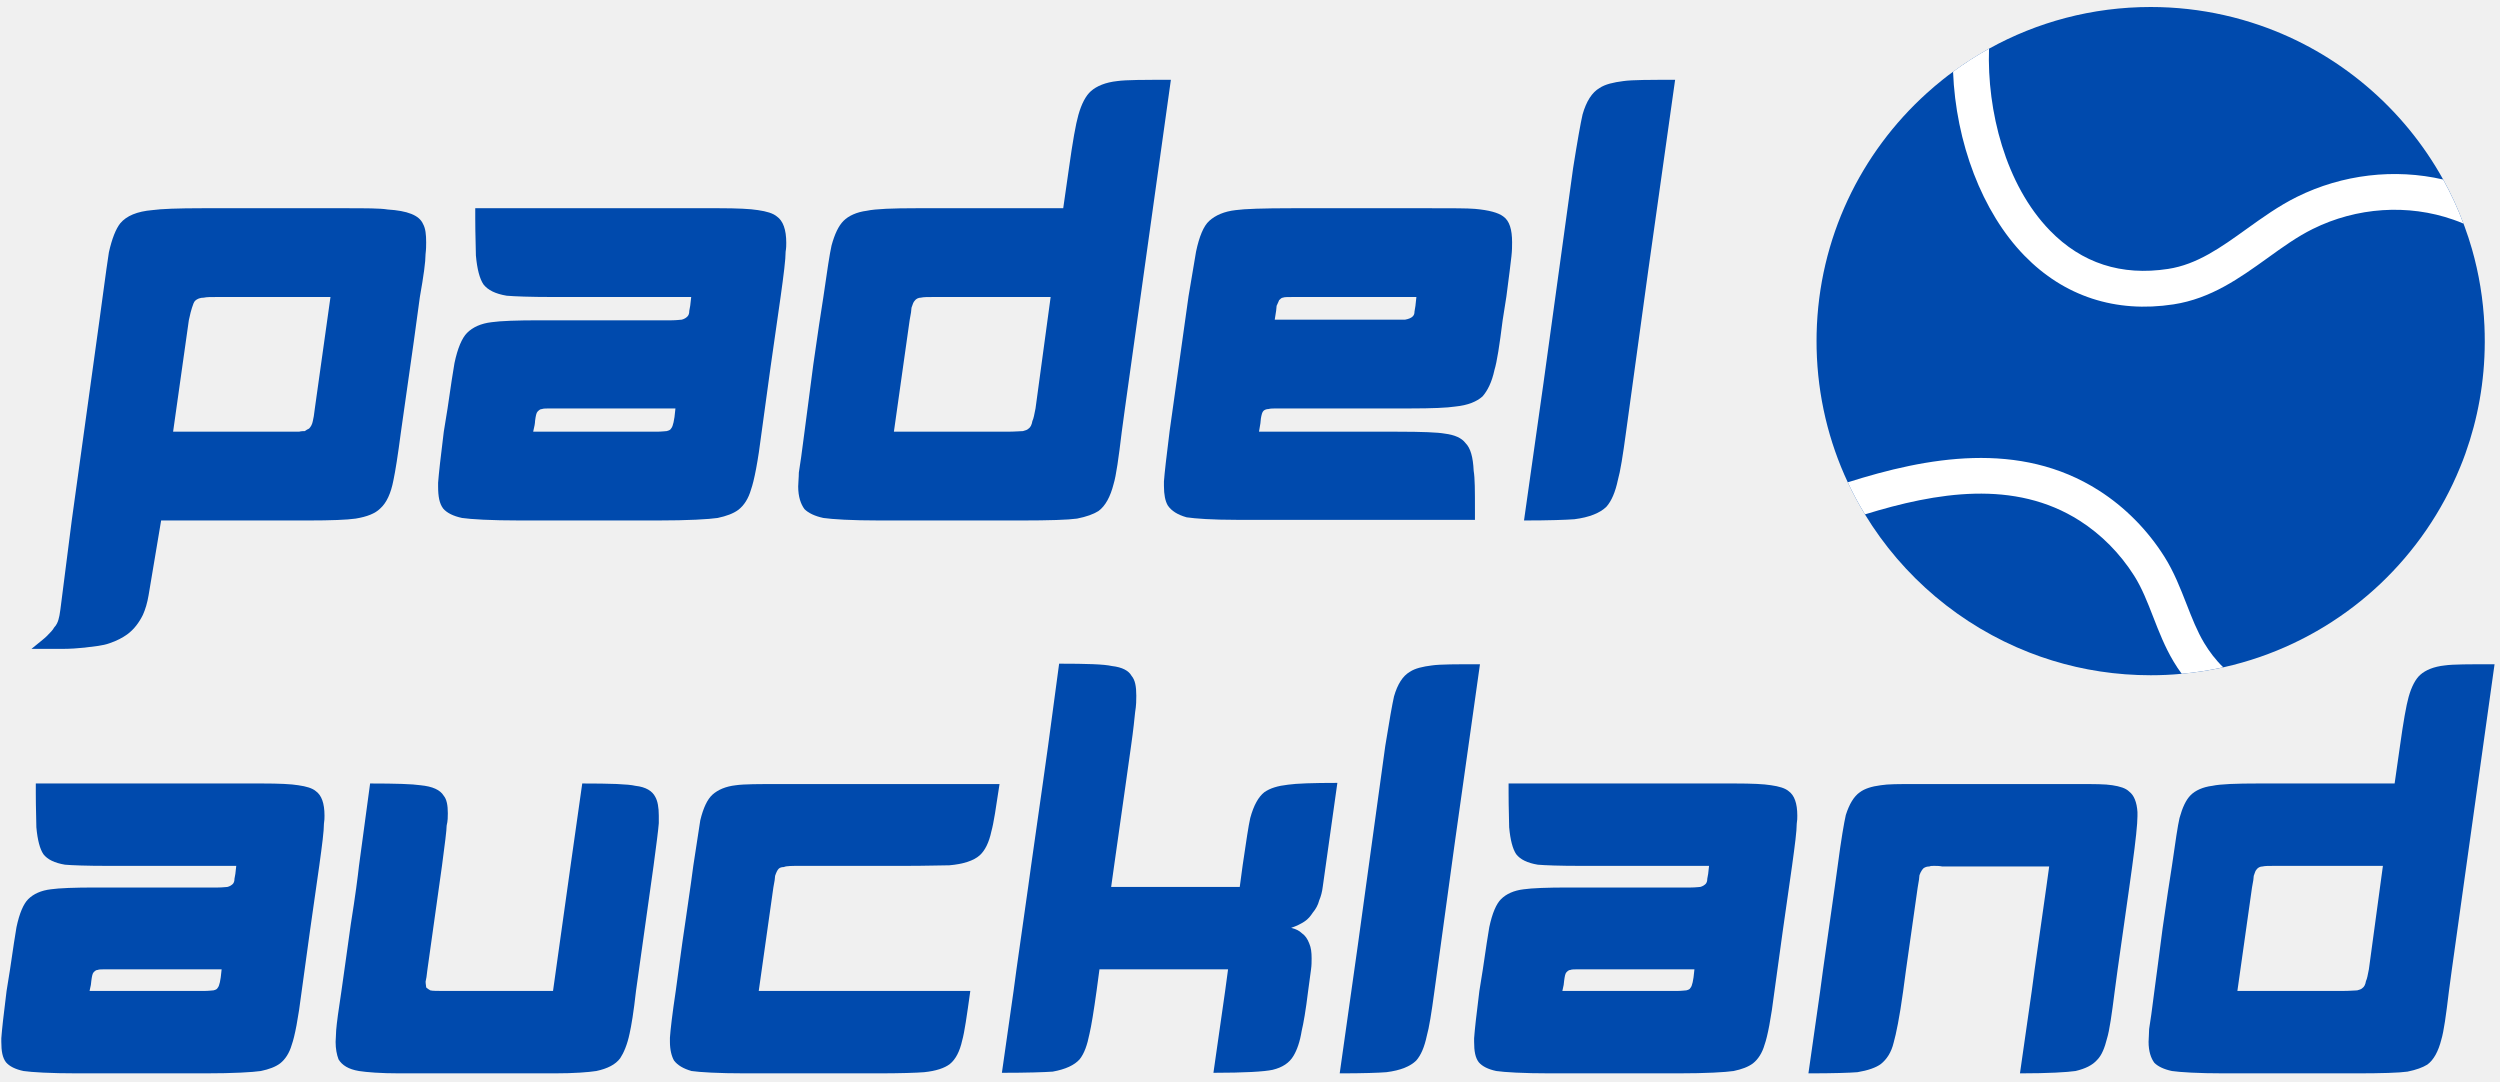
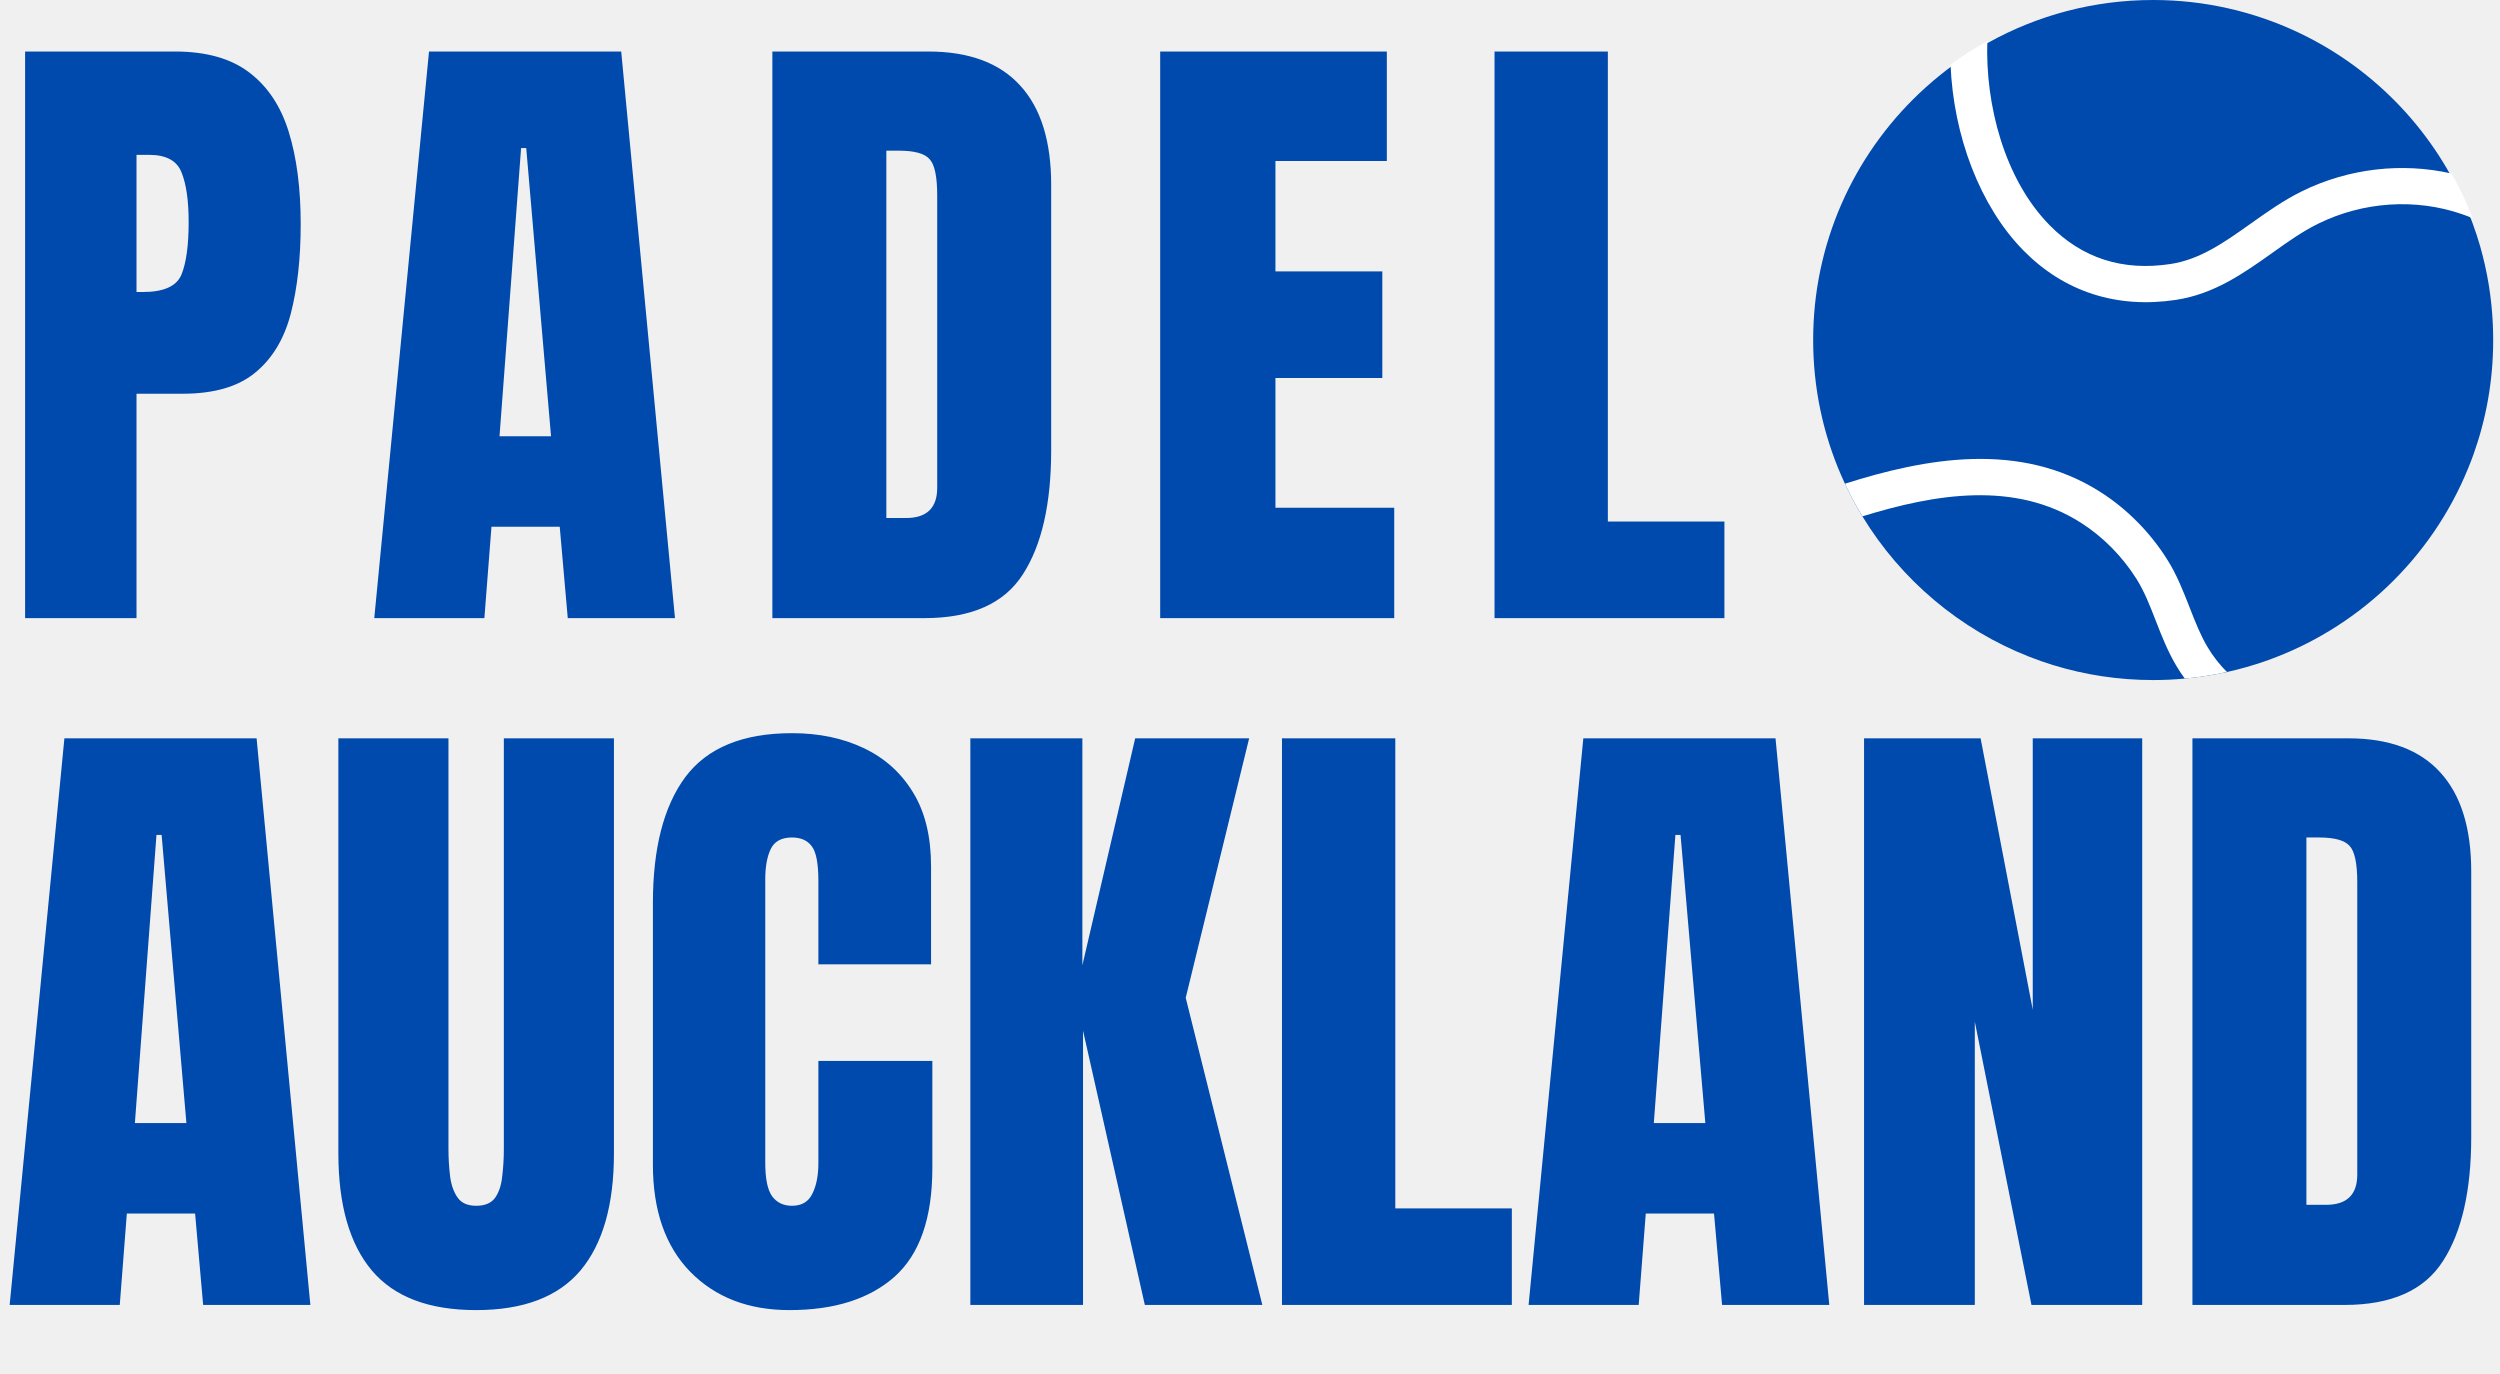
- <svg xmlns="http://www.w3.org/2000/svg" width="275" height="119" viewBox="0 0 275 119" fill="none">
-   <path d="M273.324 37.523C273.324 37.57 273.324 37.613 273.324 37.664C273.312 41.957 272.559 46.078 271.191 49.902C271.008 50.418 270.813 50.922 270.602 51.426C268.613 56.297 265.605 60.645 261.852 64.207C258.09 67.769 253.582 70.539 248.582 72.269C247.301 72.711 245.984 73.086 244.645 73.387C244.613 73.394 244.586 73.398 244.559 73.406C243.062 73.738 241.543 73.977 239.988 74.117C238.871 74.227 237.727 74.277 236.578 74.277C232.816 74.277 229.184 73.715 225.762 72.66C224.895 72.394 224.043 72.098 223.207 71.769C215.652 68.812 209.312 63.438 205.148 56.59C204.457 55.453 203.824 54.277 203.258 53.059C201.16 48.578 199.945 43.602 199.828 38.352C199.824 38.074 199.82 37.805 199.82 37.527C199.82 37.25 199.824 36.98 199.828 36.707C200.055 26.215 204.688 16.805 211.945 10.25C212.523 9.727 213.117 9.223 213.727 8.738C214.094 8.445 214.461 8.164 214.844 7.887C216.102 6.961 217.426 6.113 218.797 5.352C224.07 2.43 230.129 0.77 236.578 0.77C239.344 0.77 242.043 1.078 244.633 1.66C245.98 1.961 247.293 2.336 248.582 2.781C257.215 5.762 264.387 11.867 268.75 19.75C269.613 21.301 270.359 22.918 270.984 24.598C271.031 24.715 271.074 24.832 271.117 24.949V24.953C271.41 25.75 271.676 26.555 271.91 27.375C272.688 30.086 273.16 32.93 273.289 35.855C273.313 36.406 273.324 36.965 273.324 37.523Z" fill="#004AAD" />
-   <path d="M220.699 67.055C221.457 67.055 221.457 65.871 220.699 65.871C219.941 65.871 219.938 67.055 220.699 67.055Z" fill="#004AAD" />
-   <path d="M216.641 64.566C217.402 64.566 217.402 63.387 216.641 63.387C215.879 63.387 215.879 64.566 216.641 64.566Z" fill="#004AAD" />
-   <path d="M220.305 62.34C221.066 62.34 221.066 61.16 220.305 61.16C219.547 61.16 219.547 62.34 220.305 62.34Z" fill="#004AAD" />
-   <path d="M213.891 59.066C213.848 59.066 213.805 59.066 213.762 59.066C213.453 59.066 213.156 59.34 213.172 59.656C213.187 59.977 213.43 60.25 213.762 60.25C213.805 60.25 213.848 60.25 213.891 60.25C214.199 60.25 214.496 59.977 214.484 59.656C214.469 59.34 214.223 59.066 213.891 59.066Z" fill="#004AAD" />
-   <path d="M217.426 58.547C218.188 58.547 218.188 57.363 217.426 57.363C216.668 57.363 216.664 58.547 217.426 58.547Z" fill="#004AAD" />
-   <path d="M209.836 55.926C210.598 55.926 210.598 54.746 209.836 54.746C209.074 54.75 209.074 55.926 209.836 55.926Z" fill="#004AAD" />
-   <path d="M205.906 52.656C206.668 52.656 206.668 51.477 205.906 51.477C205.148 51.477 205.148 52.656 205.906 52.656Z" fill="#004AAD" />
-   <path d="M225.277 66.398C226.039 66.398 226.039 65.219 225.277 65.219C224.52 65.219 224.52 66.398 225.277 66.398Z" fill="#004AAD" />
-   <path d="M223.578 69.406C224.34 69.406 224.34 68.227 223.578 68.227C222.816 68.231 222.816 69.406 223.578 69.406Z" fill="#004AAD" />
-   <path d="M234.051 71.766C234.809 71.766 234.809 70.582 234.051 70.582C233.289 70.582 233.289 71.766 234.051 71.766Z" fill="#004AAD" />
-   <path d="M239.547 71.109C240.309 71.109 240.309 69.93 239.547 69.93C238.785 69.93 238.785 71.109 239.547 71.109Z" fill="#004AAD" />
-   <path d="M243.996 71.898C244.754 71.898 244.754 70.715 243.996 70.715C243.238 70.715 243.234 71.898 243.996 71.898Z" fill="#004AAD" />
-   <path d="M209.637 58.609C209.637 58.652 209.637 58.695 209.637 58.738C209.637 59.047 209.906 59.344 210.227 59.328C210.547 59.316 210.816 59.07 210.816 58.738C210.816 58.695 210.816 58.652 210.816 58.609C210.816 58.301 210.547 58.004 210.227 58.02C209.906 58.031 209.637 58.277 209.637 58.609Z" fill="#004AAD" />
-   <path d="M212.91 54.816C212.91 54.859 212.91 54.902 212.91 54.945C212.91 55.254 213.18 55.551 213.5 55.535C213.82 55.52 214.09 55.277 214.09 54.945C214.09 54.902 214.09 54.859 214.09 54.816C214.09 54.508 213.82 54.211 213.5 54.223C213.18 54.238 212.91 54.484 212.91 54.816Z" fill="#004AAD" />
-   <path d="M203.812 48.336C204.574 48.336 204.574 47.156 203.812 47.156C203.055 47.156 203.055 48.336 203.812 48.336Z" fill="#004AAD" />
-   <path d="M229.406 67.902C229.406 67.859 229.406 67.816 229.406 67.773C229.406 67.465 229.133 67.168 228.812 67.184C228.492 67.199 228.223 67.441 228.223 67.773C228.223 67.816 228.223 67.859 228.223 67.902C228.223 68.211 228.492 68.508 228.812 68.496C229.133 68.481 229.406 68.231 229.406 67.902Z" fill="#004AAD" />
-   <path d="M270.984 24.598C270.617 24.438 270.242 24.293 269.867 24.164C264.879 22.414 259.242 22.789 254.41 25.184C252.688 26.035 251.09 27.184 249.41 28.398C246.363 30.582 243.219 32.844 239.09 33.48C232.723 34.457 227.047 32.602 222.684 28.117C218.008 23.324 215.137 15.629 214.836 7.887C216.098 6.957 217.418 6.109 218.793 5.352C218.559 12.152 220.59 20.328 225.5 25.367C228.992 28.957 233.359 30.371 238.488 29.582C241.684 29.098 244.316 27.203 247.109 25.199C248.852 23.949 250.652 22.652 252.664 21.656C257.672 19.176 263.406 18.516 268.746 19.746C269.609 21.301 270.359 22.918 270.984 24.598Z" fill="white" />
-   <path d="M244.555 73.402C243.062 73.734 241.539 73.977 239.988 74.117C239.656 73.668 239.352 73.207 239.082 72.75C238.137 71.164 237.484 69.488 236.855 67.871C236.219 66.234 235.617 64.688 234.762 63.336C233.211 60.883 231.137 58.785 228.754 57.27C221.598 52.711 213.004 54.156 205.145 56.582C204.453 55.445 203.82 54.27 203.254 53.055C211.93 50.305 222.145 48.391 230.867 53.949C233.734 55.773 236.23 58.297 238.082 61.234C239.141 62.91 239.836 64.707 240.516 66.441C241.117 67.977 241.68 69.43 242.461 70.731C243.02 71.664 243.73 72.606 244.555 73.402Z" fill="white" />
-   <path d="M16.342 65.495L17.724 57.253H33.861C36.424 57.253 38.154 57.183 39.123 57.046C40.369 56.839 41.267 56.491 41.822 55.937C42.517 55.316 43.002 54.276 43.279 52.819C43.486 51.851 43.763 50.12 44.107 47.487C45.287 39.249 45.978 34.331 46.185 32.671C46.603 30.316 46.81 28.792 46.81 27.96C46.877 27.409 46.877 26.991 46.877 26.648C46.877 25.816 46.81 25.124 46.533 24.636C46.115 23.667 44.803 23.183 42.654 23.046C41.822 22.905 40.232 22.905 37.877 22.905H22.295C19.596 22.905 17.724 22.976 16.756 23.112C15.095 23.253 13.916 23.737 13.224 24.569C12.74 25.191 12.322 26.23 11.978 27.753C11.838 28.585 11.631 30.179 11.287 32.671L10.939 35.233L7.892 57.253L6.646 67.019C6.576 67.569 6.506 67.917 6.439 68.124C6.369 68.401 6.228 68.749 5.955 69.026C5.814 69.304 5.537 69.577 5.123 69.995C4.845 70.272 4.291 70.687 3.459 71.378H6.783C7.752 71.378 8.584 71.312 9.275 71.241C10.384 71.101 11.287 71.034 12.049 70.757C12.877 70.48 13.502 70.132 13.986 69.788C14.748 69.234 15.303 68.472 15.717 67.64C15.994 67.019 16.201 66.323 16.342 65.495ZM19.041 47.487L20.771 35.233C20.912 34.538 21.049 34.054 21.119 33.847C21.256 33.433 21.326 33.226 21.463 33.085C21.674 32.878 22.017 32.741 22.435 32.741C22.713 32.671 23.197 32.671 23.959 32.671H36.353L34.623 44.995C34.553 45.62 34.482 46.034 34.412 46.312C34.346 46.659 34.205 46.937 33.998 47.144C33.861 47.214 33.721 47.28 33.513 47.421C33.377 47.421 33.166 47.421 32.888 47.487H19.041Z" fill="#004AAD" />
-   <path d="M79.079 22.905H52.278V24.085C52.278 25.886 52.349 27.269 52.349 28.101C52.485 29.624 52.763 30.663 53.181 31.284C53.665 31.909 54.493 32.323 55.743 32.53C56.571 32.601 58.302 32.671 60.798 32.671H76.032C75.962 33.433 75.892 33.917 75.821 34.194C75.821 34.472 75.755 34.679 75.614 34.816C75.478 34.956 75.27 35.093 74.993 35.163C74.853 35.163 74.439 35.233 73.884 35.233H59.411C56.849 35.233 55.048 35.3 54.079 35.441C52.903 35.577 52.001 35.995 51.38 36.616C50.825 37.171 50.341 38.28 49.993 39.941C49.856 40.773 49.579 42.433 49.231 44.929L48.817 47.487C48.47 50.261 48.263 52.128 48.192 53.097V53.515C48.192 54.62 48.333 55.382 48.747 55.937C49.161 56.421 49.856 56.769 50.825 56.976C51.794 57.116 53.942 57.253 57.267 57.253H72.29C75.755 57.253 77.97 57.116 78.939 56.976C79.907 56.769 80.669 56.491 81.224 56.077C81.849 55.593 82.333 54.831 82.61 53.858C82.954 52.89 83.372 50.812 83.786 47.487L84.755 40.425L85.864 32.671C86.212 30.179 86.419 28.515 86.419 27.683C86.489 27.269 86.489 26.991 86.489 26.714C86.489 25.261 86.142 24.292 85.45 23.808C85.032 23.46 84.341 23.253 83.372 23.112C82.54 22.976 81.087 22.905 79.079 22.905ZM60.657 44.929H74.298C74.231 45.691 74.161 46.175 74.091 46.452C74.024 46.726 73.954 47.003 73.814 47.144C73.747 47.28 73.606 47.351 73.329 47.421C73.192 47.421 72.774 47.487 72.224 47.487H58.649C58.79 46.937 58.856 46.519 58.856 46.312C58.927 45.757 58.997 45.413 59.134 45.273C59.274 45.136 59.411 44.995 59.618 44.995C59.759 44.929 60.103 44.929 60.657 44.929Z" fill="#004AAD" />
-   <path d="M117.579 18.542L116.954 22.905H100.821C98.188 22.905 96.321 22.976 95.352 23.183C94.243 23.323 93.341 23.737 92.79 24.292C92.235 24.847 91.817 25.745 91.473 26.991C91.266 27.894 90.989 29.761 90.571 32.671C90.294 34.331 89.95 36.757 89.466 40.081C89.047 43.405 88.704 45.827 88.497 47.487C88.219 49.706 88.008 51.159 87.872 51.991C87.872 52.546 87.801 53.097 87.801 53.515C87.801 54.62 88.079 55.452 88.497 56.007C88.911 56.421 89.602 56.769 90.571 56.976C91.544 57.116 93.618 57.253 96.805 57.253H112.317C115.43 57.253 117.508 57.183 118.477 57.046C119.516 56.839 120.278 56.562 120.833 56.214C121.594 55.659 122.149 54.62 122.497 53.237C122.774 52.335 123.047 50.398 123.395 47.487L123.743 44.929L128.797 8.78C125.821 8.78 123.88 8.78 122.911 8.917C121.594 9.058 120.626 9.472 120.001 10.026C119.45 10.511 118.965 11.409 118.618 12.659C118.34 13.628 117.993 15.566 117.579 18.542ZM102.758 32.671H115.571L113.907 44.929C113.77 45.62 113.7 46.034 113.563 46.312C113.493 46.726 113.356 47.003 113.145 47.144C113.008 47.28 112.801 47.351 112.524 47.421C112.247 47.421 111.692 47.487 110.723 47.487H98.329L100.059 35.233C100.196 34.538 100.266 34.054 100.266 33.847C100.407 33.433 100.473 33.226 100.614 33.085C100.751 32.878 101.028 32.741 101.305 32.741C101.583 32.671 102.067 32.671 102.758 32.671Z" fill="#004AAD" />
-   <path d="M142.162 22.905C138.975 22.905 136.897 22.976 135.928 23.112C134.682 23.253 133.713 23.667 133.022 24.292C132.397 24.847 131.912 26.023 131.565 27.683C131.428 28.515 131.151 30.108 130.737 32.601L128.658 47.421C128.311 50.191 128.104 51.991 128.033 52.96V53.444C128.033 54.413 128.174 55.105 128.451 55.593C128.865 56.214 129.557 56.628 130.526 56.905C131.498 57.046 133.299 57.183 136.069 57.183H162.244V56.077C162.244 53.999 162.244 52.612 162.104 51.784C162.033 50.261 161.756 49.288 161.205 48.737C160.787 48.183 160.026 47.835 158.92 47.698C158.158 47.558 156.424 47.487 153.725 47.487H138.49C138.631 46.726 138.697 46.241 138.697 46.034C138.768 45.62 138.838 45.343 138.975 45.202C139.115 45.066 139.322 44.995 139.529 44.995C139.737 44.929 140.084 44.929 140.569 44.929H155.112C157.533 44.929 159.197 44.858 160.096 44.718C161.483 44.581 162.451 44.167 163.072 43.612C163.627 42.987 164.112 42.019 164.389 40.702C164.666 39.804 164.944 38.003 165.291 35.233L165.705 32.601C165.983 30.386 166.19 28.933 166.26 28.171C166.33 27.546 166.33 27.062 166.33 26.648C166.33 25.261 166.053 24.292 165.358 23.808C164.807 23.39 163.768 23.112 162.244 22.976C161.412 22.905 159.748 22.905 157.256 22.905H142.162ZM142.299 32.671H155.803C155.733 33.433 155.662 33.987 155.596 34.265C155.596 34.538 155.526 34.679 155.389 34.816C155.248 34.956 154.971 35.093 154.557 35.163H140.221C140.362 34.331 140.428 33.847 140.428 33.64C140.569 33.362 140.639 33.155 140.705 33.015C140.846 32.878 140.983 32.741 141.123 32.741C141.26 32.671 141.678 32.671 142.299 32.671Z" fill="#004AAD" />
-   <path d="M184.263 8.78C181.493 8.78 179.552 8.78 178.583 8.917C177.477 9.058 176.575 9.265 175.954 9.679C175.122 10.163 174.497 11.136 174.083 12.589C173.876 13.487 173.528 15.429 173.044 18.476L169.79 42.089L167.641 57.253C170.411 57.253 172.282 57.183 173.18 57.116C174.845 56.905 176.02 56.421 176.716 55.73C177.266 55.105 177.684 54.136 177.962 52.819C178.239 51.851 178.513 50.12 178.86 47.558L181.286 29.901L184.263 8.78Z" fill="#004AAD" />
-   <path d="M28.816 86.183H3.938V87.277C3.938 88.945 4 90.234 4 91.004C4.129 92.418 4.387 93.382 4.773 93.961C5.223 94.539 5.992 94.925 7.152 95.117C7.922 95.183 9.527 95.246 11.844 95.246H25.988C25.922 95.953 25.859 96.406 25.793 96.66C25.793 96.918 25.73 97.113 25.602 97.242C25.473 97.367 25.281 97.496 25.023 97.562C24.895 97.562 24.508 97.625 23.996 97.625H10.559C8.18 97.625 6.508 97.691 5.609 97.82C4.516 97.949 3.68 98.332 3.102 98.91C2.586 99.425 2.137 100.453 1.812 101.996C1.688 102.769 1.43 104.312 1.105 106.625L0.723 109.004C0.398 111.578 0.207 113.312 0.145 114.215V114.597C0.145 115.629 0.27 116.336 0.656 116.847C1.043 117.3 1.688 117.621 2.586 117.812C3.484 117.941 5.48 118.07 8.566 118.07H22.516C25.73 118.07 27.789 117.941 28.688 117.812C29.586 117.621 30.293 117.363 30.809 116.976C31.387 116.527 31.836 115.82 32.094 114.922C32.418 114.019 32.801 112.09 33.188 109.004L34.09 102.449L35.117 95.246C35.438 92.933 35.633 91.39 35.633 90.617C35.695 90.234 35.695 89.976 35.695 89.718C35.695 88.367 35.375 87.468 34.73 87.019C34.344 86.695 33.703 86.504 32.801 86.375C32.031 86.246 30.68 86.183 28.816 86.183ZM11.715 106.625H24.379C24.316 107.332 24.25 107.785 24.188 108.043C24.125 108.297 24.059 108.554 23.93 108.683C23.867 108.812 23.738 108.875 23.48 108.941C23.352 108.941 22.965 109.004 22.453 109.004H9.852C9.98 108.492 10.043 108.105 10.043 107.914C10.109 107.398 10.172 107.078 10.301 106.949C10.43 106.82 10.559 106.691 10.75 106.691C10.879 106.625 11.199 106.625 11.715 106.625Z" fill="#004AAD" />
-   <path d="M40.711 86.183L39.488 95.246C39.359 96.406 39.101 98.461 38.586 101.675C38.136 104.828 37.816 107.269 37.558 109.004C37.238 111.062 37.042 112.543 36.98 113.312C36.98 113.761 36.917 114.215 36.917 114.597C36.917 115.371 37.042 116.011 37.238 116.527C37.625 117.172 38.332 117.621 39.488 117.812C40.324 117.941 41.8 118.07 43.988 118.07H60.961C63.211 118.07 64.754 117.941 65.589 117.812C66.812 117.554 67.71 117.105 68.226 116.398C68.609 115.82 68.996 114.922 69.254 113.699C69.445 112.863 69.703 111.32 69.96 109.004L71.89 95.246C72.21 92.867 72.406 91.324 72.468 90.554V89.718C72.468 88.82 72.339 88.109 72.082 87.66C71.761 87.019 71.054 86.566 69.898 86.441C69.062 86.246 67.132 86.183 64.046 86.183L62.761 95.246L60.832 109.004H48.937C48.101 109.004 47.589 109.004 47.332 108.941C47.136 108.812 47.011 108.75 46.882 108.621C46.882 108.492 46.816 108.234 46.816 107.976C46.882 107.718 46.945 107.332 47.011 106.691L48.617 95.246C48.937 92.804 49.132 91.324 49.132 90.812C49.261 90.297 49.261 89.847 49.261 89.461C49.261 88.562 49.132 87.918 48.808 87.531C48.425 86.89 47.589 86.504 46.238 86.375C45.402 86.246 43.539 86.183 40.711 86.183Z" fill="#004AAD" />
-   <path d="M85.778 86.246C83.461 86.246 81.856 86.246 80.953 86.375C79.797 86.504 78.961 86.89 78.383 87.402C77.805 87.918 77.356 88.882 77.031 90.234C76.903 91.004 76.649 92.675 76.262 95.246C76.195 95.761 75.942 97.691 75.426 101.16C74.91 104.57 74.59 107.207 74.332 109.004C73.945 111.578 73.754 113.25 73.692 114.148V114.597C73.692 115.5 73.883 116.207 74.141 116.656C74.528 117.172 75.168 117.554 76.07 117.812C76.969 117.941 78.961 118.07 82.047 118.07H96.449C99.086 118.07 100.82 118.008 101.656 117.941C102.942 117.812 103.906 117.492 104.484 117.043C105.129 116.527 105.578 115.629 105.836 114.468C106.094 113.57 106.348 111.769 106.734 109.004H83.461L85.07 97.625C85.199 96.984 85.262 96.531 85.262 96.34C85.391 95.953 85.52 95.699 85.649 95.57C85.778 95.441 85.969 95.375 86.227 95.375C86.484 95.246 87.125 95.246 88.028 95.246H99.535C101.977 95.246 103.586 95.183 104.422 95.183C105.965 95.054 107.121 94.668 107.762 94.09C108.344 93.574 108.793 92.675 109.051 91.453C109.305 90.554 109.563 88.82 109.949 86.246H85.778Z" fill="#004AAD" />
-   <path d="M116.504 73.004L115.286 82.066L114.708 86.183L113.418 95.246L113.098 97.562L111.813 106.625L111.493 109.004L110.208 118.008C113.036 118.008 114.899 117.941 115.797 117.879C117.215 117.621 118.176 117.172 118.758 116.527C119.27 115.883 119.59 114.984 119.848 113.699C120.043 112.863 120.301 111.32 120.622 109.004L120.942 106.625H135.086L134.766 109.004L133.477 118.008C136.887 118.008 139.071 117.879 139.973 117.683C141.067 117.425 141.836 116.914 142.286 116.14C142.672 115.5 142.993 114.597 143.188 113.379C143.379 112.605 143.637 111.129 143.895 109.004L144.215 106.625C144.278 106.175 144.278 105.789 144.278 105.406C144.278 104.761 144.215 104.246 144.024 103.797C143.829 103.285 143.571 102.898 143.188 102.64C142.93 102.383 142.543 102.191 142.028 102.062C142.61 101.871 143.122 101.613 143.508 101.355C143.895 101.097 144.153 100.777 144.407 100.39C144.731 100.004 144.985 99.554 145.114 99.039C145.309 98.59 145.438 98.074 145.5 97.562L147.11 86.117C144.407 86.117 142.61 86.183 141.708 86.312C140.551 86.441 139.715 86.695 139.071 87.148C138.43 87.66 137.915 88.562 137.528 89.976C137.336 90.812 137.079 92.547 136.692 95.183L136.372 97.562H122.227L122.551 95.246L123.836 86.183L124.415 82.066C124.672 80.269 124.801 78.98 124.864 78.34C124.993 77.566 124.993 76.988 124.993 76.539C124.993 75.511 124.864 74.804 124.477 74.351C124.157 73.773 123.45 73.39 122.293 73.261C121.458 73.066 119.528 73.004 116.504 73.004Z" fill="#004AAD" />
-   <path d="M162.796 73.066C160.222 73.066 158.421 73.066 157.523 73.195C156.495 73.324 155.659 73.515 155.081 73.902C154.308 74.351 153.73 75.254 153.343 76.601C153.152 77.437 152.831 79.238 152.378 82.066L149.359 103.992L147.367 118.07C149.937 118.07 151.671 118.008 152.507 117.941C154.05 117.75 155.144 117.3 155.788 116.656C156.3 116.078 156.687 115.175 156.945 113.957C157.202 113.054 157.46 111.449 157.781 109.07L160.031 92.675L162.796 73.066Z" fill="#004AAD" />
-   <path d="M190.824 86.183H165.945V87.277C165.945 88.945 166.008 90.234 166.008 91.004C166.137 92.418 166.395 93.382 166.781 93.961C167.231 94.539 168 94.925 169.16 95.117C169.93 95.183 171.535 95.246 173.852 95.246H187.996C187.93 95.953 187.867 96.406 187.801 96.66C187.801 96.918 187.738 97.113 187.61 97.242C187.481 97.367 187.289 97.496 187.031 97.562C186.903 97.562 186.516 97.625 186.004 97.625H172.567C170.188 97.625 168.516 97.691 167.617 97.82C166.524 97.949 165.688 98.332 165.11 98.91C164.594 99.425 164.145 100.453 163.82 101.996C163.695 102.769 163.438 104.312 163.113 106.625L162.731 109.004C162.406 111.578 162.215 113.312 162.153 114.215V114.597C162.153 115.629 162.278 116.336 162.664 116.847C163.051 117.3 163.695 117.621 164.594 117.812C165.492 117.941 167.488 118.07 170.574 118.07H184.524C187.738 118.07 189.797 117.941 190.695 117.812C191.594 117.621 192.301 117.363 192.817 116.976C193.395 116.527 193.844 115.82 194.102 114.922C194.426 114.019 194.809 112.09 195.195 109.004L196.098 102.449L197.125 95.246C197.445 92.933 197.641 91.39 197.641 90.617C197.703 90.234 197.703 89.976 197.703 89.718C197.703 88.367 197.383 87.468 196.738 87.019C196.352 86.695 195.711 86.504 194.809 86.375C194.039 86.246 192.688 86.183 190.824 86.183ZM173.723 106.625H186.387C186.324 107.332 186.258 107.785 186.195 108.043C186.133 108.297 186.067 108.554 185.938 108.683C185.875 108.812 185.746 108.875 185.488 108.941C185.36 108.941 184.973 109.004 184.461 109.004H171.86C171.988 108.492 172.051 108.105 172.051 107.914C172.117 107.398 172.18 107.078 172.309 106.949C172.438 106.82 172.567 106.691 172.758 106.691C172.887 106.625 173.207 106.625 173.723 106.625Z" fill="#004AAD" />
-   <path d="M202.136 95.312L201.816 97.625L200.531 106.691L200.211 109.07L198.926 118.07C201.687 118.07 203.488 118.008 204.324 117.941C205.48 117.75 206.383 117.425 206.894 117.043C207.539 116.527 208.054 115.758 208.308 114.664C208.566 113.761 208.953 111.898 209.34 109.07L209.66 106.691L210.945 97.625C211.074 96.918 211.14 96.468 211.14 96.277C211.269 95.89 211.461 95.632 211.59 95.504C211.781 95.375 211.976 95.312 212.23 95.312C212.359 95.246 212.554 95.246 212.746 95.246C213.004 95.246 213.324 95.246 213.648 95.312H225.41L225.09 97.625L223.804 106.691L223.484 109.07L222.195 118.07C225.347 118.07 227.406 117.941 228.304 117.812C229.398 117.554 230.168 117.172 230.683 116.59C231.199 116.078 231.519 115.242 231.777 114.215C232.035 113.379 232.289 111.64 232.613 109.07L232.933 106.691L234.219 97.625L234.539 95.312C234.926 92.484 235.121 90.617 235.121 89.781V89.332C235.054 88.238 234.734 87.468 234.219 87.082C233.832 86.695 233.191 86.504 232.355 86.375C231.582 86.246 230.363 86.246 228.625 86.246H210.562C208.89 86.246 207.668 86.246 206.894 86.375C205.867 86.504 205.097 86.761 204.582 87.148C203.937 87.597 203.426 88.433 203.039 89.652C202.847 90.488 202.523 92.355 202.136 95.312Z" fill="#004AAD" />
-   <path d="M263.987 82.132L263.409 86.183H248.428C245.983 86.183 244.249 86.246 243.35 86.441C242.319 86.566 241.483 86.953 240.971 87.468C240.456 87.984 240.069 88.82 239.749 89.976C239.553 90.812 239.3 92.547 238.913 95.246C238.655 96.789 238.335 99.039 237.885 102.125C237.499 105.211 237.178 107.461 236.983 109.004C236.725 111.062 236.534 112.414 236.405 113.183C236.405 113.699 236.343 114.215 236.343 114.597C236.343 115.629 236.596 116.398 236.983 116.914C237.37 117.3 238.01 117.621 238.913 117.812C239.811 117.941 241.741 118.07 244.698 118.07H259.1C261.991 118.07 263.921 118.008 264.823 117.879C265.784 117.683 266.491 117.425 267.007 117.105C267.714 116.59 268.229 115.629 268.55 114.34C268.807 113.504 269.065 111.707 269.385 109.004L269.706 106.625L274.401 73.066C271.635 73.066 269.835 73.066 268.936 73.195C267.714 73.324 266.815 73.711 266.237 74.222C265.721 74.675 265.272 75.511 264.948 76.668C264.694 77.566 264.37 79.367 263.987 82.132ZM250.229 95.246H262.12L260.577 106.625C260.448 107.269 260.385 107.656 260.257 107.914C260.194 108.297 260.065 108.554 259.87 108.683C259.741 108.812 259.55 108.875 259.292 108.941C259.034 108.941 258.522 109.004 257.62 109.004H246.112L247.721 97.625C247.85 96.984 247.913 96.531 247.913 96.34C248.042 95.953 248.104 95.761 248.233 95.632C248.362 95.441 248.62 95.312 248.878 95.312C249.135 95.246 249.585 95.246 250.229 95.246Z" fill="#004AAD" />
+ <svg xmlns="http://www.w3.org/2000/svg" width="182" height="100" viewBox="0 0 182 100" fill="none">
+   <path d="M181.504 24.754C181.504 24.785 181.504 24.814 181.504 24.849C181.496 27.74 180.988 30.515 180.067 33.091C179.944 33.438 179.812 33.778 179.67 34.117C178.331 37.398 176.305 40.326 173.777 42.725C171.243 45.125 168.207 46.99 164.84 48.156C163.977 48.453 163.09 48.705 162.188 48.908C162.167 48.913 162.149 48.916 162.13 48.921C161.123 49.145 160.099 49.305 159.052 49.4C158.3 49.474 157.529 49.508 156.755 49.508C154.222 49.508 151.775 49.129 149.47 48.419C148.886 48.24 148.313 48.04 147.75 47.819C142.662 45.827 138.392 42.207 135.587 37.595C135.122 36.83 134.695 36.038 134.314 35.217C132.901 32.199 132.083 28.848 132.004 25.312C132.001 25.125 131.999 24.943 131.999 24.756C131.999 24.57 132.001 24.388 132.004 24.204C132.157 17.137 135.277 10.8 140.165 6.385C140.554 6.033 140.954 5.693 141.365 5.367C141.612 5.17 141.859 4.98 142.117 4.793C142.964 4.17 143.856 3.599 144.78 3.086C148.331 1.118 152.412 0 156.755 0C158.618 0 160.436 0.208 162.18 0.6C163.088 0.802 163.972 1.055 164.84 1.355C170.654 3.362 175.484 7.474 178.423 12.783C179.005 13.828 179.507 14.917 179.928 16.048C179.96 16.127 179.989 16.206 180.017 16.285V16.288C180.215 16.824 180.394 17.366 180.552 17.919C181.075 19.745 181.393 21.66 181.48 23.631C181.496 24.002 181.504 24.378 181.504 24.754Z" fill="#004AAD" />
+   <path d="M143.5 43C144.167 43 144.167 42 143.5 42C142.833 42 142.833 43 143.5 43Z" fill="#004AAD" />
+   <path d="M141.548 39C141.515 39 141.482 39 141.45 39C141.215 39 140.989 39.231 141 39.498C141.012 39.769 141.197 40 141.45 40C141.482 40 141.515 40 141.548 40C141.783 40 142.009 39.769 142 39.498C141.988 39.231 141.8 39 141.548 39Z" fill="#004AAD" />
+   <path d="M143.499 39C144.167 39 144.167 38 143.499 38C142.835 38 142.832 39 143.499 39Z" fill="#004AAD" />
+   <path d="M138.5 37C139.167 37 139.167 36 138.5 36C137.833 36.003 137.833 37 138.5 37Z" fill="#004AAD" />
+   <path d="M141 36.452C141 36.485 141 36.518 141 36.55C141 36.785 141.228 37.011 141.5 37C141.772 36.988 142 36.803 142 36.55C142 36.518 142 36.485 142 36.452C142 36.217 141.772 35.991 141.5 36C141.228 36.012 141 36.2 141 36.452Z" fill="#004AAD" />
+   <path d="M134.499 32C135.167 32 135.167 31 134.499 31C133.834 31 133.834 32 134.499 32Z" fill="#004AAD" />
+   <path d="M180 15.884C179.751 15.777 179.498 15.68 179.244 15.594C175.868 14.422 172.053 14.673 168.783 16.276C167.617 16.846 166.536 17.615 165.399 18.428C163.337 19.89 161.209 21.404 158.414 21.83C154.105 22.484 150.264 21.242 147.311 18.24C144.147 15.031 142.204 9.88 142 4.697C142.854 4.075 143.747 3.507 144.678 3C144.519 7.553 145.894 13.026 149.217 16.399C151.581 18.802 154.536 19.749 158.007 19.221C160.17 18.896 161.952 17.628 163.842 16.287C165.021 15.45 166.24 14.582 167.601 13.915C170.99 12.254 174.871 11.812 178.485 12.636C179.069 13.677 179.577 14.759 180 15.884Z" fill="white" />
+   <path d="M162.128 48.919C161.123 49.142 160.096 49.305 159.052 49.4C158.828 49.097 158.623 48.787 158.442 48.479C157.805 47.411 157.366 46.282 156.942 45.193C156.513 44.091 156.108 43.049 155.532 42.139C154.487 40.486 153.09 39.074 151.486 38.053C146.666 34.983 140.878 35.956 135.585 37.59C135.119 36.824 134.693 36.032 134.311 35.214C140.154 33.362 147.034 32.073 152.909 35.817C154.84 37.045 156.521 38.745 157.768 40.723C158.481 41.852 158.949 43.062 159.407 44.23C159.812 45.264 160.191 46.243 160.717 47.119C161.094 47.748 161.572 48.382 162.128 48.919Z" fill="white" />
+   <path d="M1.828 45V3.75H12.727C15.008 3.75 16.812 4.258 18.141 5.273C19.484 6.289 20.445 7.734 21.023 9.609C21.602 11.484 21.891 13.719 21.891 16.312C21.891 18.812 21.648 20.992 21.164 22.852C20.68 24.695 19.812 26.125 18.562 27.141C17.328 28.156 15.57 28.664 13.289 28.664H9.938V45H1.828ZM9.938 21.258H10.406C11.938 21.258 12.875 20.828 13.219 19.969C13.562 19.109 13.734 17.844 13.734 16.172C13.734 14.609 13.562 13.406 13.219 12.562C12.891 11.703 12.102 11.273 10.852 11.273H9.938V21.258ZM27.247 45L31.232 3.75H45.224L49.138 45H41.333L40.748 38.344H35.779L35.263 45H27.247ZM36.365 31.758H40.115L38.31 10.781H37.935L36.365 31.758ZM56.229 45V3.75H67.573C70.542 3.75 72.776 4.578 74.276 6.234C75.776 7.875 76.526 10.281 76.526 13.453V32.766C76.526 36.672 75.839 39.688 74.464 41.812C73.104 43.938 70.714 45 67.292 45H56.229ZM64.526 37.711H65.956C67.472 37.711 68.229 36.977 68.229 35.508V14.227C68.229 12.852 68.042 11.969 67.667 11.578C67.308 11.172 66.565 10.969 65.44 10.969H64.526V37.711ZM84.461 45V3.75H100.961V11.719H92.852V19.758H100.633V27.516H92.852V36.961H101.5V45H84.461ZM108.802 45V3.75H117.052V37.969H125.537V45H108.802ZM0.703 95L4.688 53.75H18.68L22.594 95H14.789L14.203 88.344H9.234L8.719 95H0.703ZM9.82 81.758H13.57L11.766 60.781H11.391L9.82 81.758ZM34.664 95.375C31.227 95.375 28.695 94.414 27.07 92.492C25.445 90.555 24.633 87.711 24.633 83.961V53.75H32.648V83.633C32.648 84.32 32.688 84.984 32.766 85.625C32.844 86.25 33.023 86.766 33.305 87.172C33.586 87.578 34.039 87.781 34.664 87.781C35.305 87.781 35.766 87.586 36.047 87.195C36.328 86.789 36.5 86.266 36.562 85.625C36.641 84.984 36.68 84.32 36.68 83.633V53.75H44.695V83.961C44.695 87.711 43.883 90.555 42.258 92.492C40.633 94.414 38.102 95.375 34.664 95.375ZM57.469 95.375C54.484 95.375 52.078 94.445 50.25 92.586C48.438 90.727 47.531 88.125 47.531 84.781V65.75C47.531 61.75 48.32 58.688 49.898 56.562C51.492 54.438 54.078 53.375 57.656 53.375C59.609 53.375 61.344 53.734 62.859 54.453C64.391 55.172 65.594 56.25 66.469 57.688C67.344 59.109 67.781 60.906 67.781 63.078V70.203H59.578V64.109C59.578 62.875 59.422 62.047 59.109 61.625C58.797 61.188 58.312 60.969 57.656 60.969C56.891 60.969 56.375 61.25 56.109 61.812C55.844 62.359 55.711 63.094 55.711 64.016V84.664C55.711 85.805 55.875 86.609 56.203 87.078C56.547 87.547 57.031 87.781 57.656 87.781C58.359 87.781 58.852 87.492 59.133 86.914C59.43 86.336 59.578 85.586 59.578 84.664V77.234H67.875V85.039C67.875 88.664 66.961 91.297 65.133 92.938C63.305 94.562 60.75 95.375 57.469 95.375ZM70.641 95V53.75H78.797V70.273L82.641 53.75H90.938L86.32 72.641L91.898 95H83.344L78.844 75.031V95H70.641ZM93.328 95V53.75H101.578V87.969H110.062V95H93.328ZM111.281 95L115.266 53.75H129.258L133.172 95H125.367L124.781 88.344H119.812L119.297 95H111.281ZM120.398 81.758H124.148L122.344 60.781H121.969L120.398 81.758ZM135.703 95V53.75H144.188L147.984 73.508V53.75H155.953V95H147.891L143.766 74.375V95H135.703ZM159.609 95V53.75H170.953C173.922 53.75 176.156 54.578 177.656 56.234C179.156 57.875 179.906 60.281 179.906 63.453V82.766C179.906 86.672 179.219 89.688 177.844 91.812C176.484 93.938 174.094 95 170.672 95H159.609ZM167.906 87.711H169.336C170.852 87.711 171.609 86.977 171.609 85.508V64.227C171.609 62.852 171.422 61.969 171.047 61.578C170.688 61.172 169.945 60.969 168.82 60.969H167.906V87.711Z" fill="#004AAD" />
</svg>
